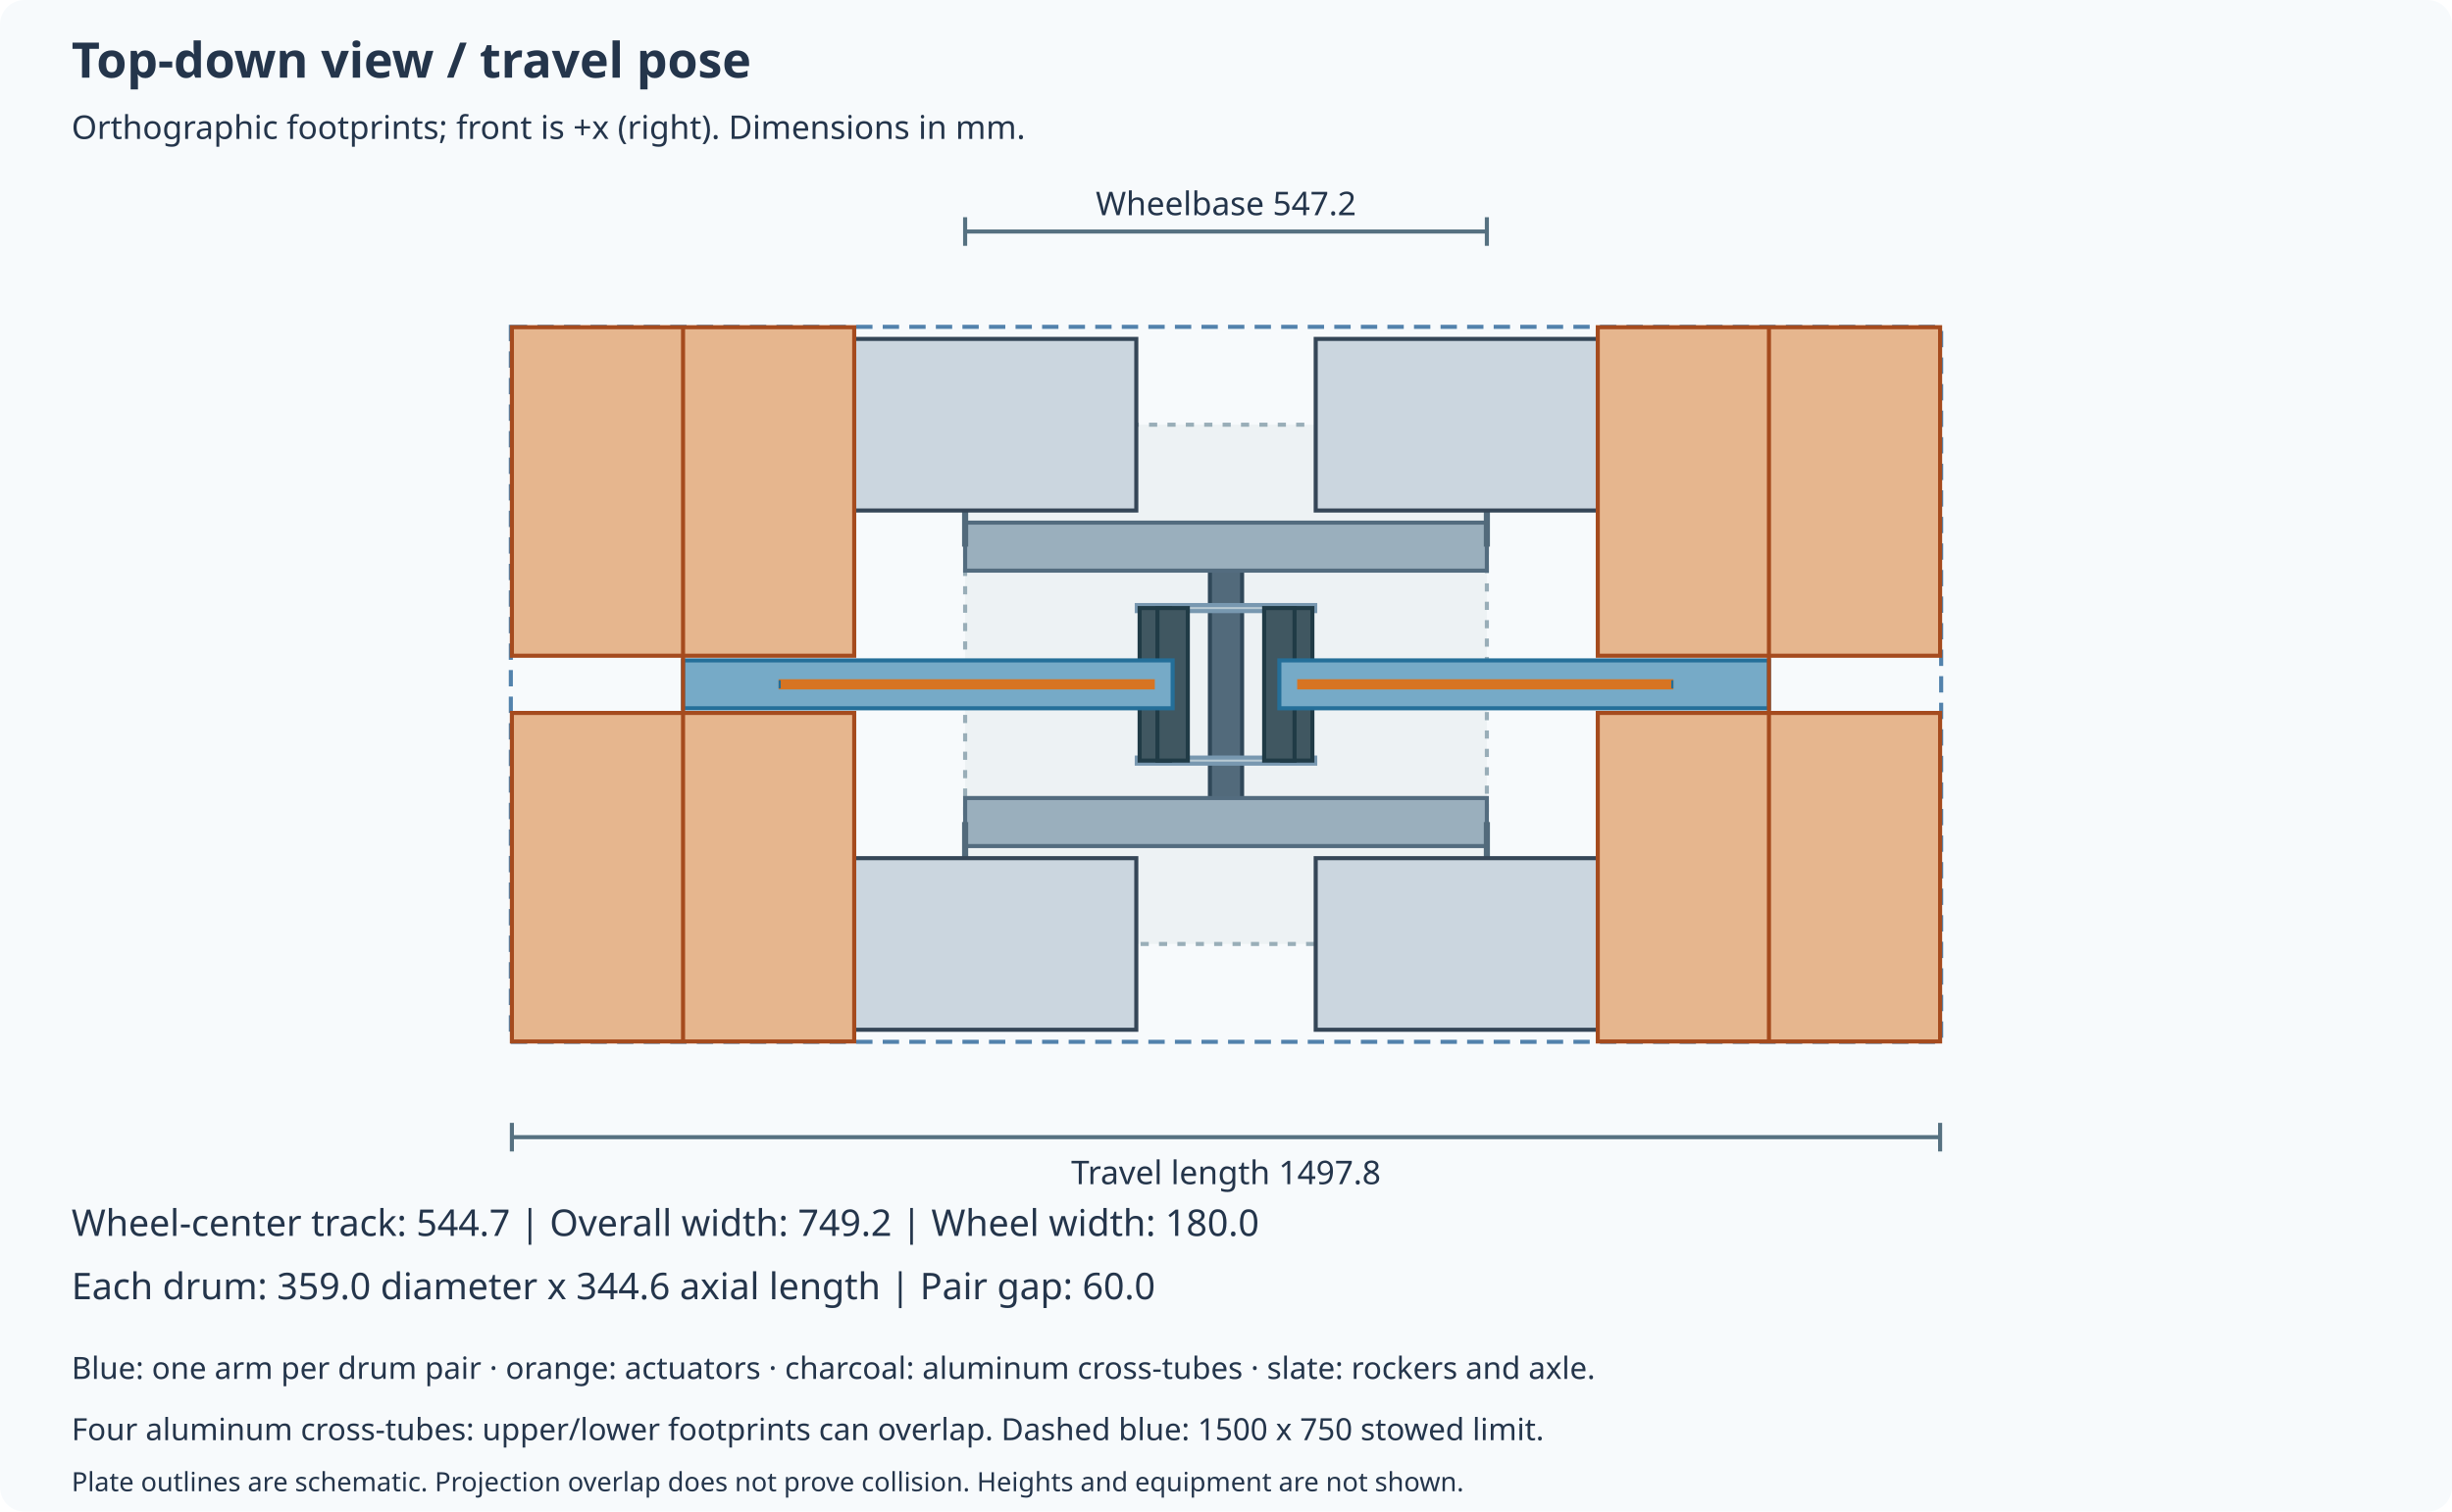
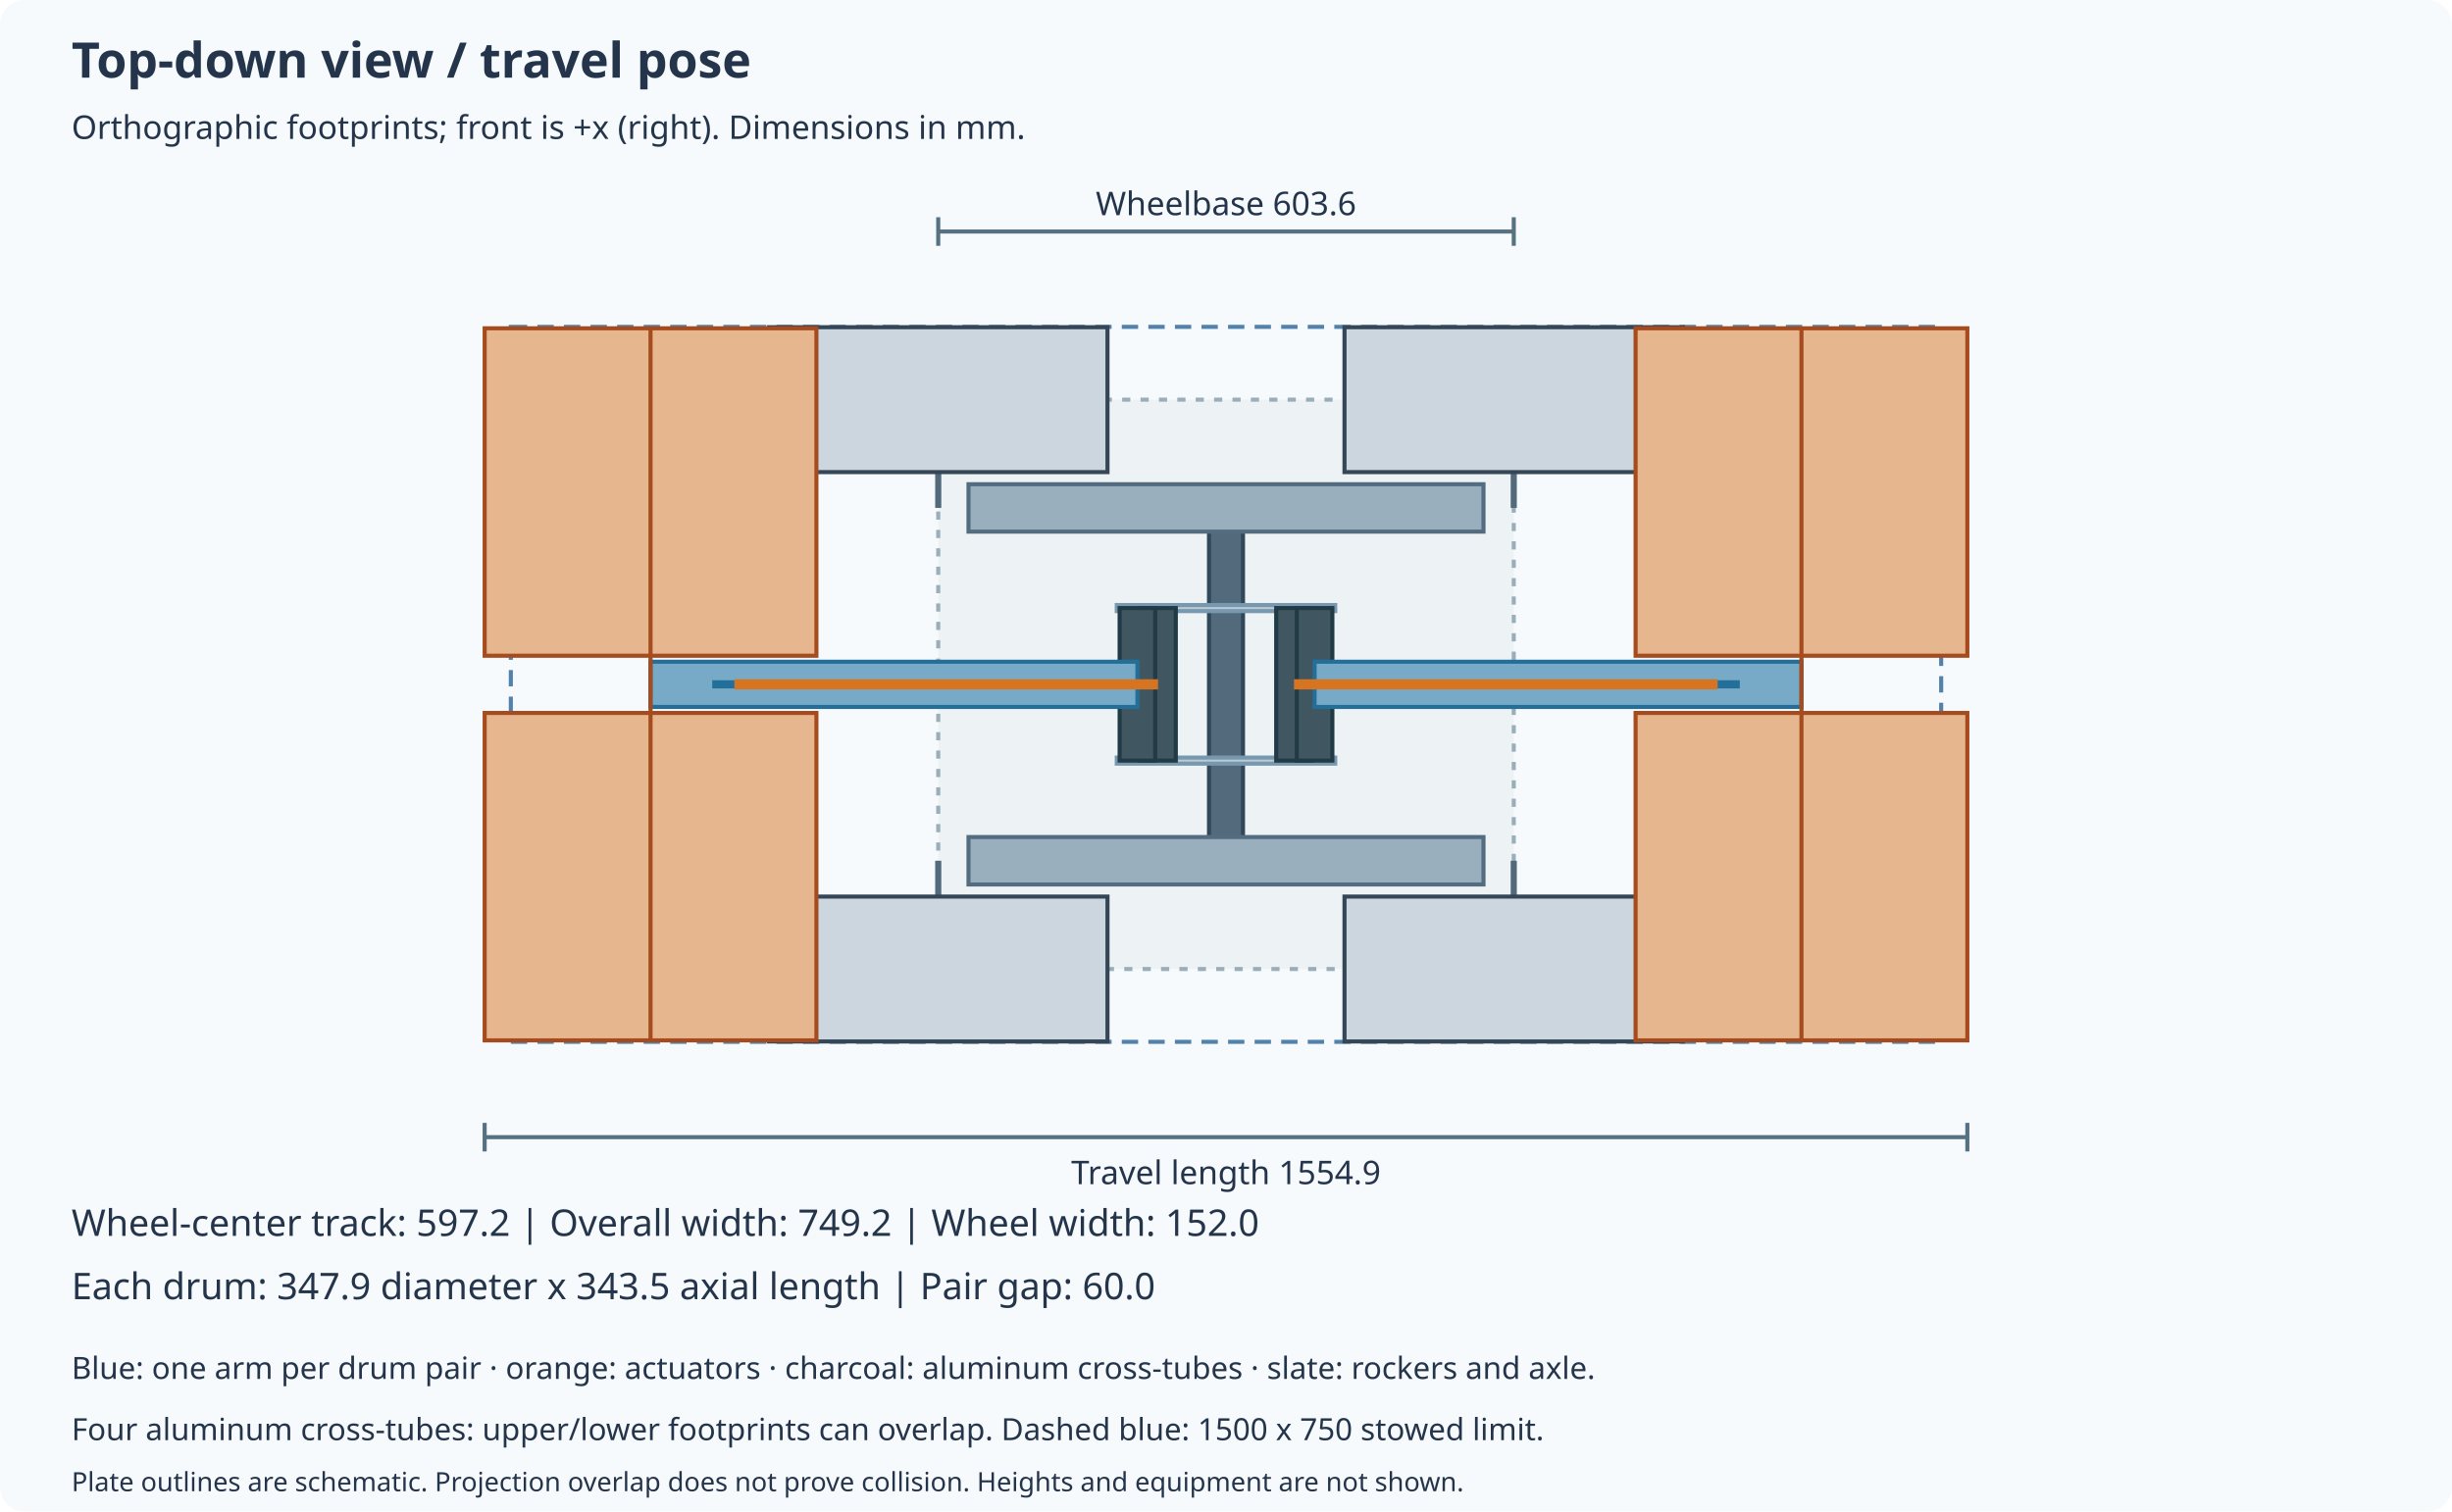
<svg xmlns="http://www.w3.org/2000/svg" viewBox="0 0 1200 740" role="img" aria-label="Top-down travel geometry: four wheels and four drums">
  <rect width="1200" height="740" rx="12" fill="#f7fafc" />
  <g font-family="sans-serif" fill="#24354b">
    <text x="35" y="38" font-size="24" font-weight="700">Top-down view / travel pose</text>
    <text x="35" y="68" font-size="16">Orthographic footprints; front is +x (right). Dimensions in mm.</text>
    <rect data-part="stowed-limit" x="250.000" y="160.000" width="700.000" height="350.000" fill="none" stroke="#5282ac" stroke-width="2" stroke-dasharray="8 5" />
-     <rect data-part="support-polygon" x="472.332" y="207.905" width="255.337" height="254.190" fill="#edf2f4" stroke="#99aeb8" stroke-width="2" stroke-dasharray="4 5" />
-     <rect data-part="rocker-axle" x="592.130" y="267.587" width="15.741" height="134.825" fill="#526a7b" stroke="#304859" stroke-width="2" stroke-dasharray="" />
-     <rect data-part="rocker" x="472.332" y="390.657" width="255.337" height="23.511" fill="#9aafbd" stroke="#536c7f" stroke-width="2" stroke-dasharray="" />
-     <line data-part="wheel-axle" x1="472.332" y1="402.413" x2="472.332" y2="462.095" stroke="#526a7b" stroke-width="3" stroke-dasharray="" />
-     <line data-part="wheel-axle" x1="727.668" y1="402.413" x2="727.668" y2="462.095" stroke="#526a7b" stroke-width="3" stroke-dasharray="" />
-     <rect data-part="rocker" x="472.332" y="255.832" width="255.337" height="23.511" fill="#9aafbd" stroke="#536c7f" stroke-width="2" stroke-dasharray="" />
-     <line data-part="wheel-axle" x1="472.332" y1="267.587" x2="472.332" y2="207.905" stroke="#526a7b" stroke-width="3" stroke-dasharray="" />
-     <line data-part="wheel-axle" x1="727.668" y1="267.587" x2="727.668" y2="207.905" stroke="#526a7b" stroke-width="3" stroke-dasharray="" />
-     <rect data-part="frame-plate" x="556.334" y="370.852" width="87.333" height="2.963" fill="#bacbd4" stroke="#7898b0" stroke-width="2" stroke-dasharray="" />
-     <rect data-part="frame-plate" x="556.334" y="296.185" width="87.333" height="2.963" fill="#bacbd4" stroke="#7898b0" stroke-width="2" stroke-dasharray="" />
-     <rect data-part="cross-tube" x="557.734" y="297.667" width="14.861" height="74.667" fill="#405761" stroke="#203b46" stroke-width="2" stroke-dasharray="" />
-     <rect data-part="cross-tube" x="566.454" y="297.667" width="14.861" height="74.667" fill="#405761" stroke="#203b46" stroke-width="2" stroke-dasharray="" />
-     <rect data-part="cross-tube" x="627.406" y="297.667" width="14.861" height="74.667" fill="#405761" stroke="#203b46" stroke-width="2" stroke-dasharray="" />
-     <rect data-part="cross-tube" x="618.686" y="297.667" width="14.861" height="74.667" fill="#405761" stroke="#203b46" stroke-width="2" stroke-dasharray="" />
-     <rect data-part="arm" x="334.284" y="323.278" width="239.600" height="23.445" fill="#76aac7" stroke="#246f99" stroke-width="2" stroke-dasharray="" />
-     <line data-part="actuator" x1="565.164" y1="335.000" x2="381.042" y2="335.000" stroke="#d77422" stroke-width="5" stroke-dasharray="" />
-     <line data-part="offset-bracket" x1="382.095" y1="335.000" x2="381.042" y2="335.000" stroke="#246f99" stroke-width="4" stroke-dasharray="" />
-     <rect data-part="arm" x="626.116" y="323.278" width="239.600" height="23.445" fill="#76aac7" stroke="#246f99" stroke-width="2" stroke-dasharray="" />
-     <line data-part="actuator" x1="634.836" y1="335.000" x2="818.958" y2="335.000" stroke="#d77422" stroke-width="5" stroke-dasharray="" />
-     <line data-part="offset-bracket" x1="817.905" y1="335.000" x2="818.958" y2="335.000" stroke="#246f99" stroke-width="4" stroke-dasharray="" />
-     <rect data-part="wheel" x="388.565" y="420.095" width="167.533" height="84.000" fill="#cbd6df" stroke="#354657" stroke-width="2" stroke-dasharray="" />
-     <rect data-part="wheel" x="388.565" y="165.905" width="167.533" height="84.000" fill="#cbd6df" stroke="#354657" stroke-width="2" stroke-dasharray="" />
-     <rect data-part="wheel" x="643.902" y="420.095" width="167.533" height="84.000" fill="#cbd6df" stroke="#354657" stroke-width="2" stroke-dasharray="" />
-     <rect data-part="wheel" x="643.902" y="165.905" width="167.533" height="84.000" fill="#cbd6df" stroke="#354657" stroke-width="2" stroke-dasharray="" />
-     <rect data-part="drum" x="250.517" y="349.000" width="167.533" height="160.825" fill="#e6b68e" stroke="#a54b1e" stroke-width="2" stroke-dasharray="" />
-     <rect data-part="drum" x="250.517" y="160.175" width="167.533" height="160.825" fill="#e6b68e" stroke="#a54b1e" stroke-width="2" stroke-dasharray="" />
-     <rect data-part="drum" x="781.949" y="349.000" width="167.533" height="160.825" fill="#e6b68e" stroke="#a54b1e" stroke-width="2" stroke-dasharray="" />
-     <rect data-part="drum" x="781.949" y="160.175" width="167.533" height="160.825" fill="#e6b68e" stroke="#a54b1e" stroke-width="2" stroke-dasharray="" />
-     <line data-part="drum-shaft" x1="334.284" y1="509.825" x2="334.284" y2="160.175" stroke="#a54b1e" stroke-width="2" stroke-dasharray="" />
-     <line data-part="drum-shaft" x1="865.716" y1="509.825" x2="865.716" y2="160.175" stroke="#a54b1e" stroke-width="2" stroke-dasharray="" />
-     <line data-part="" x1="472.332" y1="113.333" x2="727.668" y2="113.333" stroke="#567181" stroke-width="2" stroke-dasharray="" />
-     <text x="600.00" y="105.33" text-anchor="middle" font-size="16">Wheelbase 547.2</text>
-     <line data-part="" x1="250.517" y1="556.667" x2="949.483" y2="556.667" stroke="#567181" stroke-width="2" stroke-dasharray="" />
-     <text x="600.00" y="579.67" text-anchor="middle" font-size="16">Travel length 1497.8</text>
-     <line data-part="" x1="472.332" y1="120.333" x2="472.332" y2="106.333" stroke="#567181" stroke-width="2" stroke-dasharray="" />
-     <line data-part="" x1="727.668" y1="120.333" x2="727.668" y2="106.333" stroke="#567181" stroke-width="2" stroke-dasharray="" />
-     <line data-part="" x1="250.517" y1="563.667" x2="250.517" y2="549.667" stroke="#567181" stroke-width="2" stroke-dasharray="" />
-     <line data-part="" x1="949.483" y1="563.667" x2="949.483" y2="549.667" stroke="#567181" stroke-width="2" stroke-dasharray="" />
-     <text x="35" y="605" font-size="18">Wheel-center track: 544.7 | Overall width: 749.2 | Wheel width: 180.0</text>
-     <text x="35" y="636" font-size="18">Each drum: 359.0 diameter x 344.6 axial length | Pair gap: 60.0</text>
+     <rect data-part="support-polygon" x="459.170" y="195.642" width="281.660" height="278.717" fill="#edf2f4" stroke="#99aeb8" stroke-width="2" stroke-dasharray="4 5" />
+     <rect data-part="rocker-axle" x="591.686" y="248.641" width="16.628" height="172.719" fill="#526a7b" stroke="#304859" stroke-width="2" stroke-dasharray="" />
+     <rect data-part="rocker" x="473.987" y="409.754" width="252.026" height="23.211" fill="#9aafbd" stroke="#536c7f" stroke-width="2" stroke-dasharray="" />
+     <line data-part="wheel-axle" x1="459.170" y1="421.359" x2="459.170" y2="474.358" stroke="#526a7b" stroke-width="3" stroke-dasharray="" />
+     <line data-part="wheel-axle" x1="740.830" y1="421.359" x2="740.830" y2="474.358" stroke="#526a7b" stroke-width="3" stroke-dasharray="" />
+     <rect data-part="rocker" x="473.987" y="237.035" width="252.026" height="23.211" fill="#9aafbd" stroke="#536c7f" stroke-width="2" stroke-dasharray="" />
+     <line data-part="wheel-axle" x1="459.170" y1="248.641" x2="459.170" y2="195.642" stroke="#526a7b" stroke-width="3" stroke-dasharray="" />
+     <line data-part="wheel-axle" x1="740.830" y1="248.641" x2="740.830" y2="195.642" stroke="#526a7b" stroke-width="3" stroke-dasharray="" />
+     <rect data-part="frame-plate" x="546.543" y="370.852" width="106.914" height="2.963" fill="#bacbd4" stroke="#7898b0" stroke-width="2" stroke-dasharray="" />
+     <rect data-part="frame-plate" x="546.543" y="296.185" width="106.914" height="2.963" fill="#bacbd4" stroke="#7898b0" stroke-width="2" stroke-dasharray="" />
+     <rect data-part="cross-tube" x="558.030" y="297.667" width="17.406" height="74.667" fill="#405761" stroke="#203b46" stroke-width="2" stroke-dasharray="" />
+     <rect data-part="cross-tube" x="547.943" y="297.667" width="17.406" height="74.667" fill="#405761" stroke="#203b46" stroke-width="2" stroke-dasharray="" />
+     <rect data-part="cross-tube" x="624.564" y="297.667" width="17.406" height="74.667" fill="#405761" stroke="#203b46" stroke-width="2" stroke-dasharray="" />
+     <rect data-part="cross-tube" x="634.651" y="297.667" width="17.406" height="74.667" fill="#405761" stroke="#203b46" stroke-width="2" stroke-dasharray="" />
+     <rect data-part="arm" x="318.367" y="323.933" width="238.279" height="22.134" fill="#76aac7" stroke="#246f99" stroke-width="2" stroke-dasharray="" />
+     <line data-part="actuator" x1="566.733" y1="335.000" x2="359.429" y2="335.000" stroke="#d77422" stroke-width="5" stroke-dasharray="" />
+     <line data-part="offset-bracket" x1="348.563" y1="335.000" x2="359.429" y2="335.000" stroke="#246f99" stroke-width="4" stroke-dasharray="" />
+     <rect data-part="arm" x="643.354" y="323.933" width="238.279" height="22.134" fill="#76aac7" stroke="#246f99" stroke-width="2" stroke-dasharray="" />
+     <line data-part="actuator" x1="633.267" y1="335.000" x2="840.571" y2="335.000" stroke="#d77422" stroke-width="5" stroke-dasharray="" />
+     <line data-part="offset-bracket" x1="851.437" y1="335.000" x2="840.571" y2="335.000" stroke="#246f99" stroke-width="4" stroke-dasharray="" />
+     <rect data-part="wheel" x="376.337" y="438.892" width="165.667" height="70.933" fill="#cbd6df" stroke="#354657" stroke-width="2" stroke-dasharray="" />
+     <rect data-part="wheel" x="376.337" y="160.175" width="165.667" height="70.933" fill="#cbd6df" stroke="#354657" stroke-width="2" stroke-dasharray="" />
+     <rect data-part="wheel" x="657.996" y="438.892" width="165.667" height="70.933" fill="#cbd6df" stroke="#354657" stroke-width="2" stroke-dasharray="" />
+     <rect data-part="wheel" x="657.996" y="160.175" width="165.667" height="70.933" fill="#cbd6df" stroke="#354657" stroke-width="2" stroke-dasharray="" />
+     <rect data-part="drum" x="237.186" y="349.000" width="162.362" height="160.291" fill="#e6b68e" stroke="#a54b1e" stroke-width="2" stroke-dasharray="" />
+     <rect data-part="drum" x="237.186" y="160.709" width="162.362" height="160.291" fill="#e6b68e" stroke="#a54b1e" stroke-width="2" stroke-dasharray="" />
+     <rect data-part="drum" x="800.452" y="349.000" width="162.362" height="160.291" fill="#e6b68e" stroke="#a54b1e" stroke-width="2" stroke-dasharray="" />
+     <rect data-part="drum" x="800.452" y="160.709" width="162.362" height="160.291" fill="#e6b68e" stroke="#a54b1e" stroke-width="2" stroke-dasharray="" />
+     <line data-part="drum-shaft" x1="318.367" y1="509.291" x2="318.367" y2="160.709" stroke="#a54b1e" stroke-width="2" stroke-dasharray="" />
+     <line data-part="drum-shaft" x1="881.633" y1="509.291" x2="881.633" y2="160.709" stroke="#a54b1e" stroke-width="2" stroke-dasharray="" />
+     <line data-part="" x1="459.170" y1="113.333" x2="740.830" y2="113.333" stroke="#567181" stroke-width="2" stroke-dasharray="" />
+     <text x="600.00" y="105.33" text-anchor="middle" font-size="16">Wheelbase 603.6</text>
+     <line data-part="" x1="237.186" y1="556.667" x2="962.814" y2="556.667" stroke="#567181" stroke-width="2" stroke-dasharray="" />
+     <text x="600.00" y="579.67" text-anchor="middle" font-size="16">Travel length 1554.9</text>
+     <line data-part="" x1="459.170" y1="120.333" x2="459.170" y2="106.333" stroke="#567181" stroke-width="2" stroke-dasharray="" />
+     <line data-part="" x1="740.830" y1="120.333" x2="740.830" y2="106.333" stroke="#567181" stroke-width="2" stroke-dasharray="" />
+     <line data-part="" x1="237.186" y1="563.667" x2="237.186" y2="549.667" stroke="#567181" stroke-width="2" stroke-dasharray="" />
+     <line data-part="" x1="962.814" y1="563.667" x2="962.814" y2="549.667" stroke="#567181" stroke-width="2" stroke-dasharray="" />
+     <text x="35" y="605" font-size="18">Wheel-center track: 597.2 | Overall width: 749.2 | Wheel width: 152.0</text>
+     <text x="35" y="636" font-size="18">Each drum: 347.9 diameter x 343.5 axial length | Pair gap: 60.0</text>
    <text x="35" y="675" font-size="15">Blue: one arm per drum pair · orange: actuators · charcoal: aluminum cross-tubes · slate: rockers and axle.</text>
    <text x="35" y="705" font-size="15">Four aluminum cross-tubes: upper/lower footprints can overlap. Dashed blue: 1500 x 750 stowed limit.</text>
    <text x="35" y="730" font-size="13">Plate outlines are schematic. Projection overlap does not prove collision. Heights and equipment are not shown.</text>
  </g>
</svg>
